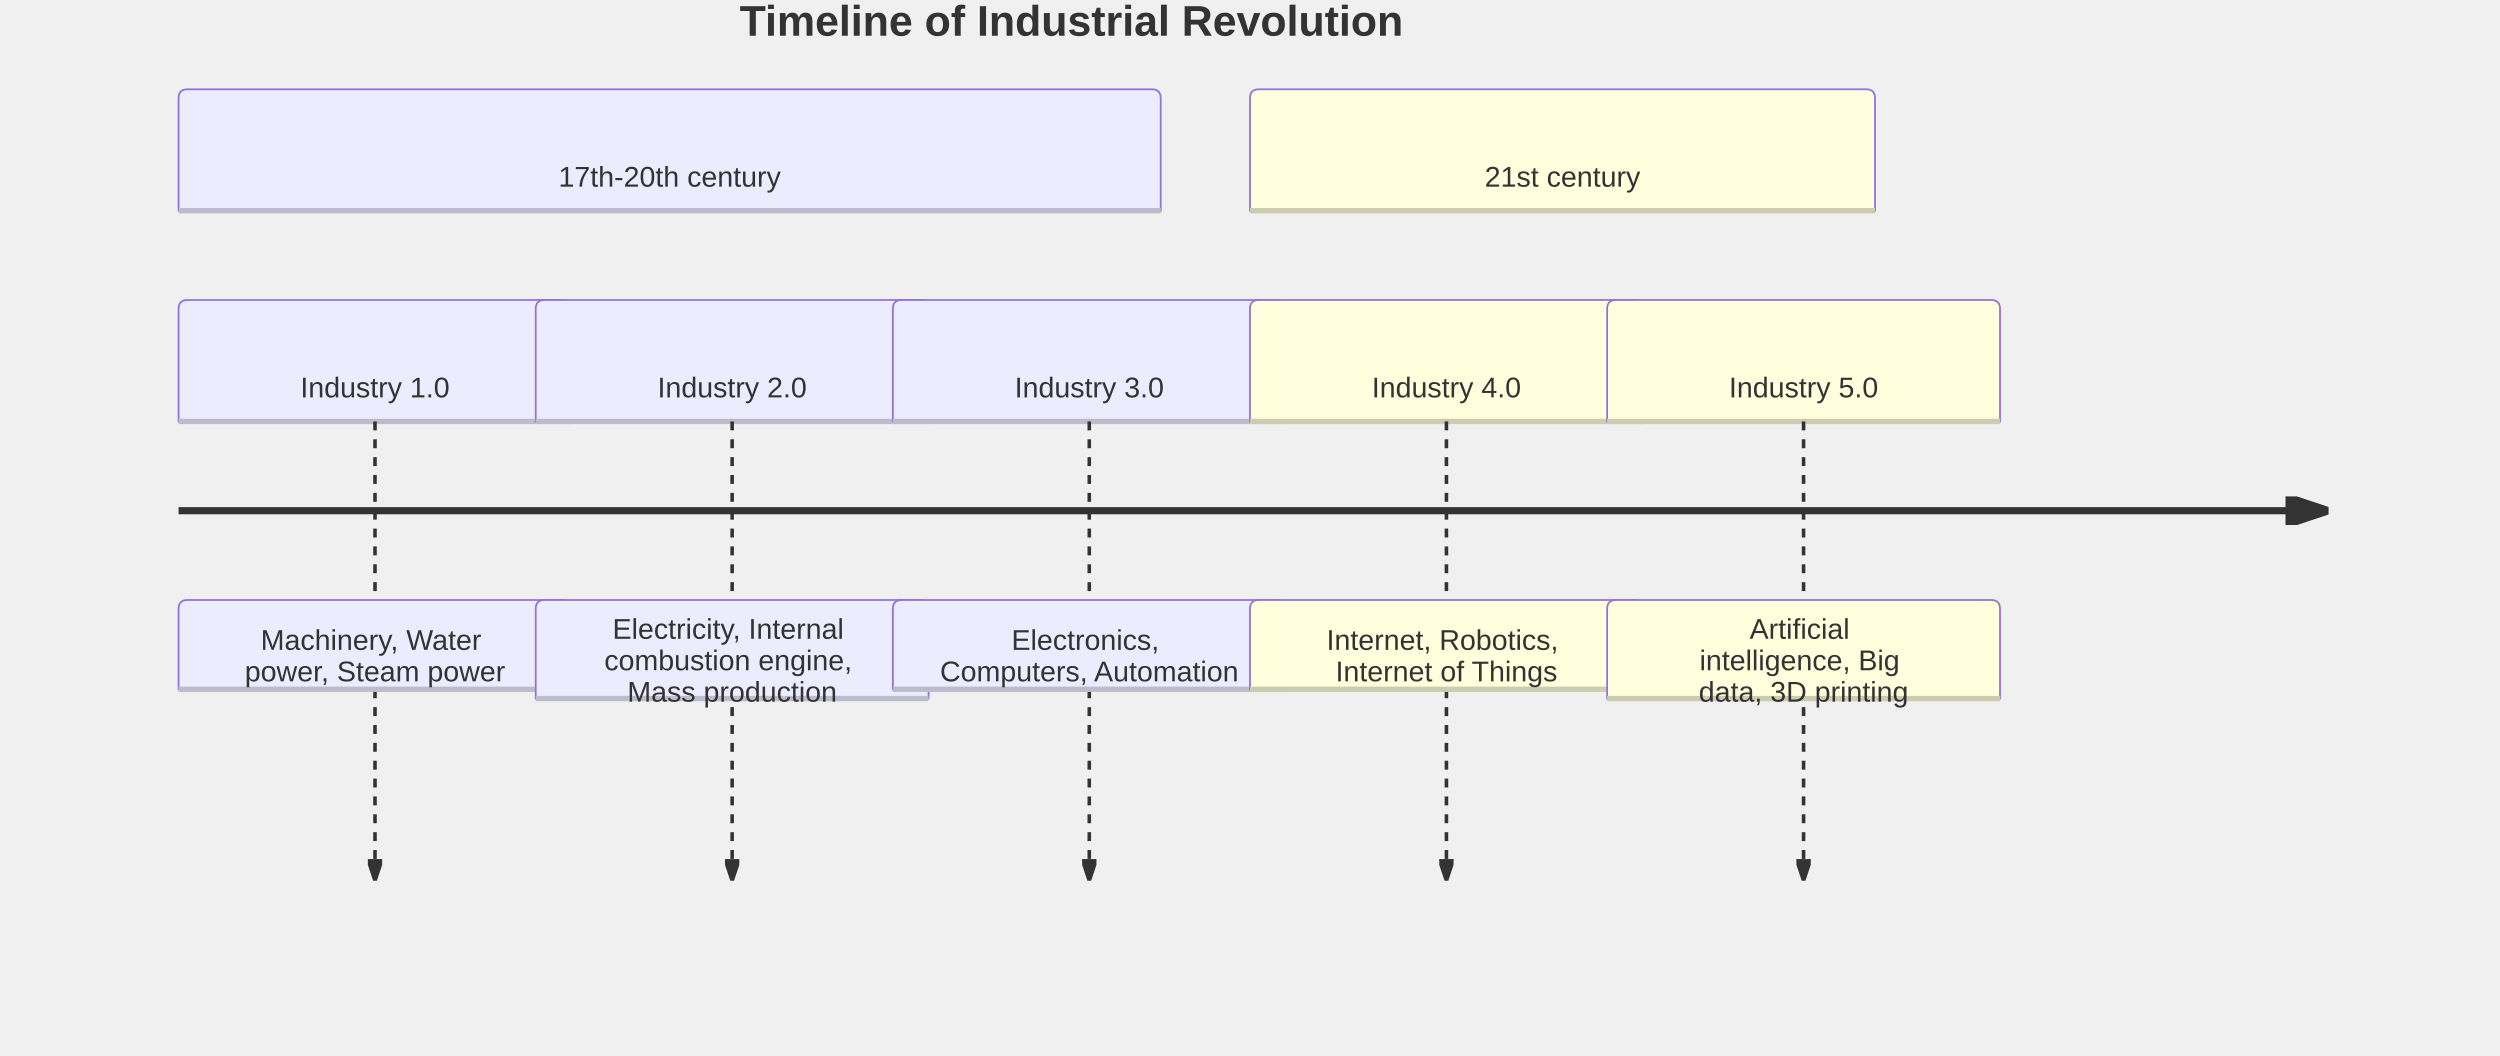
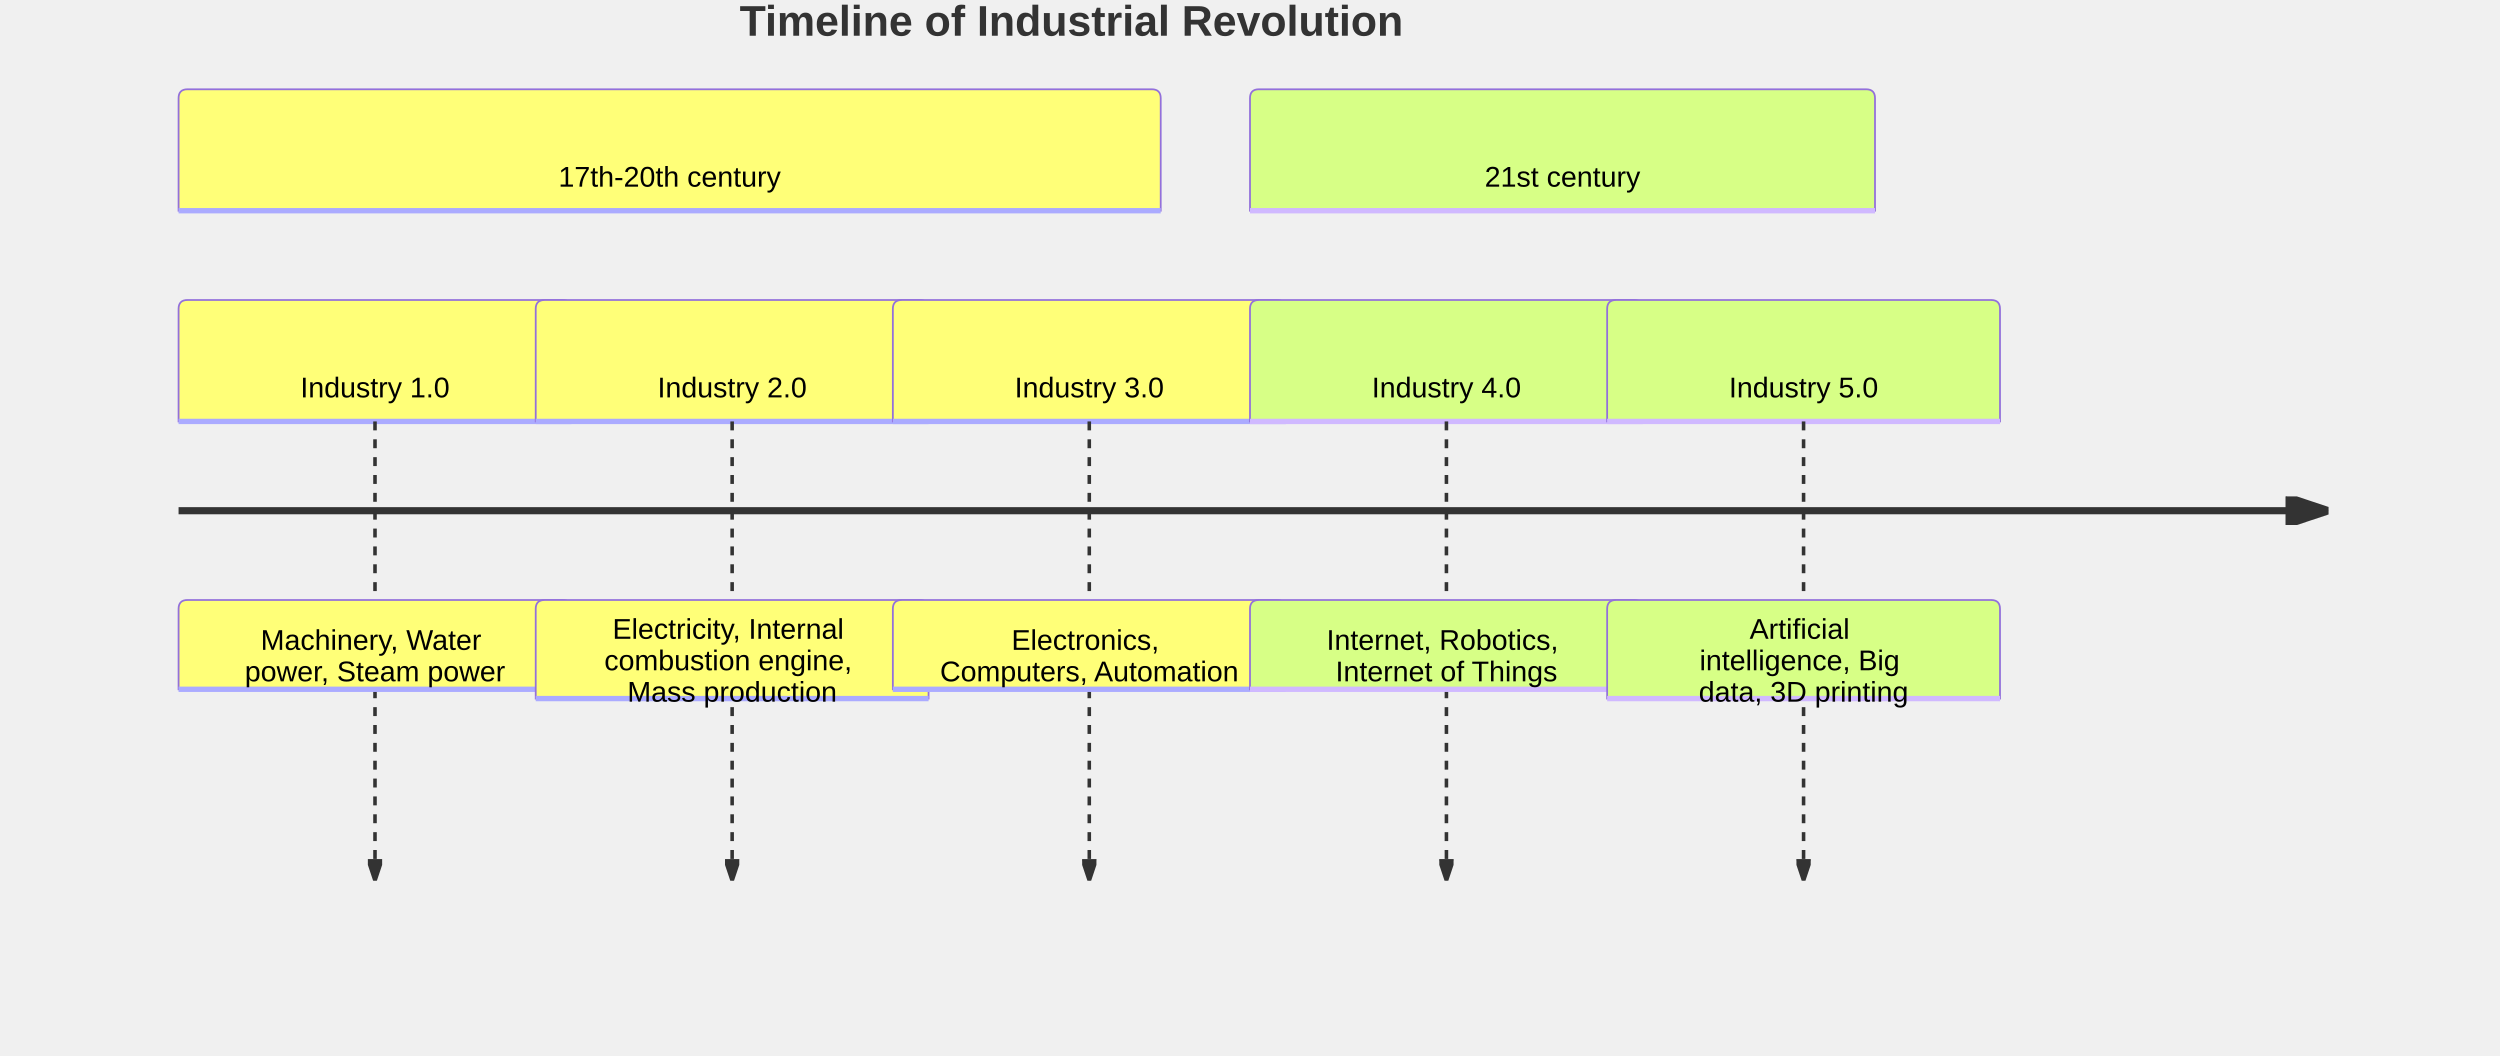
<svg xmlns="http://www.w3.org/2000/svg" width="1400" height="591.2" viewBox="0 0 1400 591.2" class="mermaid">
  <style>

.mermaid {
  font-family: trebuchet ms, verdana, arial, sans-serif;
  font-size: 16px;
}

.node rect,
.node polygon,
.node circle,
.node ellipse,
.node path {
  fill: #ECECFF;
  stroke: #9370DB;
  stroke-width: 1px;
}

.node line {
  stroke: #9370DB;
  stroke-width: 1px;
}

.node .label {
  fill: #333333;
}

.node text {
  fill: #333333;
  font-family: trebuchet ms, verdana, arial, sans-serif;
  font-size: 16px;
}

.edge-path {
  fill: none;
  stroke: #333333;
  stroke-width: 1px;
}

.edge-label {
  fill: #333333;
  font-family: trebuchet ms, verdana, arial, sans-serif;
}

.edge-label-bg {
  fill: rgba(232, 232, 232, 0.8);
}

.subgraph {
  fill: #ffffde;
  stroke: #aaaa33;
  stroke-width: 1px;
}

.subgraph-title {
  fill: #333333;
  font-weight: bold;
}

.cluster rect {
  fill: #ffffde;
  stroke: #aaaa33;
  stroke-width: 1px;
  rx: 5px;
  ry: 5px;
}

.cluster-label {
  fill: #333333;
  font-family: trebuchet ms, verdana, arial, sans-serif;
  font-size: 16px;
  font-weight: bold;
}

marker path {
  fill: #333333;
  stroke: #333333;
}


.titleText {
  text-anchor: middle;
  font-size: 24px;
  fill: #333333;
  font-family: trebuchet ms, verdana, arial, sans-serif;
}

.timeline-node {
  font-family: trebuchet ms, verdana, arial, sans-serif;
}

.timeline-node text {
  fill: #333333;
  font-size: 16px;
}

.lineWrapper line {
  stroke: #333333;
}

+ .section--1 {
+   fill: hsl(240, 100%, 76.27%);
+ }
+ 
+ .section--1 text {
+   fill: #ffffff;
+ }
+ 
+ .node-section--1 {
+   fill: hsl(240, 100%, 76.27%);
+   stroke: #9370DB;
+   stroke-width: 1px;
+ }
+ 
+ .node-line--1 {
+   stroke: hsl(60, 100%, 86.27%);
+   stroke-width: 3px;
+ }
+ 
.section-0 {
-   fill: #ECECFF;
+   fill: hsl(60, 100%, 73.53%);
}

.section-0 text {
-   fill: #333;
+   fill: black;
}

.node-section-0 {
-   fill: #ECECFF;
+   fill: hsl(60, 100%, 73.53%);
  stroke: #9370DB;
  stroke-width: 1px;
}

.node-line-0 {
-   stroke: #bcbccc;
+   stroke: hsl(240, 100%, 83.53%);
  stroke-width: 3px;
}

.section-1 {
-   fill: #ffffde;
+   fill: hsl(80, 100%, 76.27%);
}

.section-1 text {
-   fill: #333;
+   fill: black;
}

.node-section-1 {
-   fill: #ffffde;
+   fill: hsl(80, 100%, 76.27%);
  stroke: #9370DB;
  stroke-width: 1px;
}

.node-line-1 {
-   stroke: #ccccb1;
+   stroke: hsl(260, 100%, 86.27%);
  stroke-width: 3px;
}

.section-2 {
-   fill: #b9b9ff;
+   fill: hsl(270, 100%, 76.27%);
}

.section-2 text {
-   fill: #333;
+   fill: black;
}

.node-section-2 {
-   fill: #b9b9ff;
+   fill: hsl(270, 100%, 76.27%);
  stroke: #9370DB;
  stroke-width: 1px;
}

.node-line-2 {
-   stroke: #9494cc;
+   stroke: hsl(90, 100%, 86.27%);
  stroke-width: 3px;
}

.section-3 {
-   fill: #b5ff20;
+   fill: hsl(300, 100%, 76.27%);
}

.section-3 text {
-   fill: #333;
+   fill: black;
}

.node-section-3 {
-   fill: #b5ff20;
+   fill: hsl(300, 100%, 76.27%);
  stroke: #9370DB;
  stroke-width: 1px;
}

.node-line-3 {
-   stroke: #90cc19;
+   stroke: hsl(120, 100%, 86.27%);
  stroke-width: 3px;
}

.section-4 {
-   fill: #d4ffb2;
+   fill: hsl(330, 100%, 76.27%);
}

.section-4 text {
-   fill: #333;
+   fill: black;
}

.node-section-4 {
-   fill: #d4ffb2;
+   fill: hsl(330, 100%, 76.27%);
  stroke: #9370DB;
  stroke-width: 1px;
}

.node-line-4 {
-   stroke: #a9cc8e;
+   stroke: hsl(150, 100%, 86.27%);
  stroke-width: 3px;
}

.section-5 {
-   fill: #ffb3e6;
+   fill: hsl(0, 100%, 76.27%);
}

.section-5 text {
-   fill: #333;
+   fill: black;
}

.node-section-5 {
-   fill: #ffb3e6;
+   fill: hsl(0, 100%, 76.27%);
  stroke: #9370DB;
  stroke-width: 1px;
}

.node-line-5 {
-   stroke: #cc8fb8;
+   stroke: hsl(180, 100%, 86.27%);
  stroke-width: 3px;
}

.section-6 {
-   fill: #ffd700;
+   fill: hsl(30, 100%, 76.27%);
}

.section-6 text {
-   fill: #333;
+   fill: black;
}

.node-section-6 {
-   fill: #ffd700;
+   fill: hsl(30, 100%, 76.27%);
  stroke: #9370DB;
  stroke-width: 1px;
}

.node-line-6 {
-   stroke: #ccac00;
+   stroke: hsl(210, 100%, 86.27%);
  stroke-width: 3px;
}

.section-7 {
-   fill: #c4c4ff;
+   fill: hsl(90, 100%, 76.27%);
}

.section-7 text {
-   fill: #333;
+   fill: black;
}

.node-section-7 {
-   fill: #c4c4ff;
+   fill: hsl(90, 100%, 76.27%);
  stroke: #9370DB;
  stroke-width: 1px;
}

.node-line-7 {
-   stroke: #9c9ccc;
+   stroke: hsl(270, 100%, 86.27%);
  stroke-width: 3px;
}

.section-8 {
-   fill: #ffe6cc;
+   fill: hsl(150, 100%, 76.27%);
}

.section-8 text {
-   fill: #333;
+   fill: black;
}

.node-section-8 {
-   fill: #ffe6cc;
+   fill: hsl(150, 100%, 76.27%);
  stroke: #9370DB;
  stroke-width: 1px;
}

.node-line-8 {
-   stroke: #ccb8a3;
+   stroke: hsl(330, 100%, 86.27%);
  stroke-width: 3px;
}

.section-9 {
-   fill: #ccffcc;
+   fill: hsl(180, 100%, 76.27%);
}

.section-9 text {
-   fill: #333;
+   fill: black;
}

.node-section-9 {
-   fill: #ccffcc;
+   fill: hsl(180, 100%, 76.27%);
  stroke: #9370DB;
  stroke-width: 1px;
}

.node-line-9 {
-   stroke: #a3cca3;
+   stroke: hsl(0, 100%, 86.27%);
  stroke-width: 3px;
}

.section-10 {
-   fill: #ECECFF;
+   fill: hsl(210, 100%, 76.27%);
}

.section-10 text {
-   fill: #333;
+   fill: black;
}

.node-section-10 {
-   fill: #ECECFF;
+   fill: hsl(210, 100%, 76.27%);
  stroke: #9370DB;
  stroke-width: 1px;
}

.node-line-10 {
-   stroke: #bcbccc;
+   stroke: hsl(30, 100%, 86.27%);
  stroke-width: 3px;
}

.section-11 {
-   fill: #ffffde;
+   fill: hsl(240, 100%, 76.27%);
}

.section-11 text {
-   fill: #333;
+   fill: black;
}

.node-section-11 {
-   fill: #ffffde;
+   fill: hsl(240, 100%, 76.27%);
  stroke: #9370DB;
  stroke-width: 1px;
}

.node-line-11 {
-   stroke: #ccccb1;
+   stroke: hsl(60, 100%, 86.27%);
  stroke-width: 3px;
}

  </style>
  <g class="root">
    <g class="clusters">

    </g>
    <g class="edgePaths">

    </g>
    <g class="edgeLabels">

    </g>
    <g class="nodes">

    </g>
    <defs>
      <marker id="arrowhead" refX="5" refY="2" markerWidth="6" markerHeight="4" orient="auto">
        <path d="M 0,0 V 4 L6,2 Z" />
      </marker>
    </defs>
-     <text x="600" y="20" class="titleText" font-size="4ex" text-anchor="middle" font-weight="bold">Timeline of Industrial Revolution</text>
+     <text x="600" y="20" class="titleText" font-weight="bold" font-size="4ex" text-anchor="middle">Timeline of Industrial Revolution</text>
    <g class="timeline-node section-0" transform="translate(100, 50)">
      <path d="M0 63 v-58 q0,-5 5,-5 h540 q5,0 5,5 v63 H0 Z" class="node-bkg node-section-0" />
      <line x1="0" y1="68" x2="550" y2="68" class="node-line-0" />
-       <text x="275" y="34" dominant-baseline="middle" alignment-baseline="middle" dy="1em" text-anchor="middle">17th-20th century</text>
+       <text x="275" y="34" alignment-baseline="middle" dy="1em" dominant-baseline="middle" text-anchor="middle">17th-20th century</text>
    </g>
    <g class="taskWrapper timeline-node section-0" transform="translate(100, 168)">
      <path d="M0 63 v-58 q0,-5 5,-5 h210 q5,0 5,5 v63 H0 Z" class="node-bkg node-section-0" />
      <line x1="0" y1="68" x2="220" y2="68" class="node-line-0" />
-       <text x="110" y="34" text-anchor="middle" dominant-baseline="middle" alignment-baseline="middle" dy="1em">Industry 1.0</text>
-     </g>
-     <g class="lineWrapper">
-       <line x1="210" y1="236" x2="210" y2="491.2" marker-end="url(#arrowhead)" stroke-dasharray="5,5" stroke="black" stroke-width="2" />
+       <text x="110" y="34" dy="1em" alignment-baseline="middle" text-anchor="middle" dominant-baseline="middle">Industry 1.0</text>
+     </g>
+     <g class="lineWrapper">
+       <line x1="210" y1="236" x2="210" y2="491.2" stroke-dasharray="5,5" stroke="black" marker-end="url(#arrowhead)" stroke-width="2" />
    </g>
    <g class="eventWrapper timeline-node section-0" transform="translate(100, 336)">
      <path d="M0 45 v-40 q0,-5 5,-5 h210 q5,0 5,5 v45 H0 Z" class="node-bkg node-section-0" />
      <line x1="0" y1="50" x2="220" y2="50" class="node-line-0" />
      <g>
        <text x="110" y="7.4" text-anchor="middle" dominant-baseline="middle" alignment-baseline="middle" dy="1em">
          <tspan x="110" dy="0em">Machinery, Water</tspan>
          <tspan x="110" dy="1.1em">power, Steam power</tspan>
        </text>
      </g>
    </g>
    <g class="taskWrapper timeline-node section-0" transform="translate(300, 168)">
      <path d="M0 63 v-58 q0,-5 5,-5 h210 q5,0 5,5 v63 H0 Z" class="node-bkg node-section-0" />
      <line x1="0" y1="68" x2="220" y2="68" class="node-line-0" />
-       <text x="110" y="34" alignment-baseline="middle" dominant-baseline="middle" text-anchor="middle" dy="1em">Industry 2.0</text>
-     </g>
-     <g class="lineWrapper">
-       <line x1="410" y1="236" x2="410" y2="491.2" stroke-width="2" marker-end="url(#arrowhead)" stroke-dasharray="5,5" stroke="black" />
+       <text x="110" y="34" alignment-baseline="middle" text-anchor="middle" dominant-baseline="middle" dy="1em">Industry 2.0</text>
+     </g>
+     <g class="lineWrapper">
+       <line x1="410" y1="236" x2="410" y2="491.2" marker-end="url(#arrowhead)" stroke="black" stroke-width="2" stroke-dasharray="5,5" />
    </g>
    <g class="eventWrapper timeline-node section-0" transform="translate(300, 336)">
      <path d="M0 50.2 v-45.2 q0,-5 5,-5 h210 q5,0 5,5 v50.2 H0 Z" class="node-bkg node-section-0" />
      <line x1="0" y1="55.2" x2="220" y2="55.2" class="node-line-0" />
      <g>
        <text x="110" y="1.2" text-anchor="middle" dominant-baseline="middle" alignment-baseline="middle" dy="1em">
          <tspan x="110" dy="0em">Electricity, Internal</tspan>
          <tspan x="110" dy="1.1em">combustion engine,</tspan>
          <tspan x="110" dy="1.1em">Mass production</tspan>
        </text>
      </g>
    </g>
    <g class="taskWrapper timeline-node section-0" transform="translate(500, 168)">
      <path d="M0 63 v-58 q0,-5 5,-5 h210 q5,0 5,5 v63 H0 Z" class="node-bkg node-section-0" />
      <line x1="0" y1="68" x2="220" y2="68" class="node-line-0" />
-       <text x="110" y="34" dominant-baseline="middle" alignment-baseline="middle" text-anchor="middle" dy="1em">Industry 3.0</text>
-     </g>
-     <g class="lineWrapper">
-       <line x1="610" y1="236" x2="610" y2="491.2" stroke-width="2" stroke-dasharray="5,5" marker-end="url(#arrowhead)" stroke="black" />
+       <text x="110" y="34" dy="1em" alignment-baseline="middle" dominant-baseline="middle" text-anchor="middle">Industry 3.0</text>
+     </g>
+     <g class="lineWrapper">
+       <line x1="610" y1="236" x2="610" y2="491.2" stroke="black" stroke-dasharray="5,5" marker-end="url(#arrowhead)" stroke-width="2" />
    </g>
    <g class="eventWrapper timeline-node section-0" transform="translate(500, 336)">
      <path d="M0 45 v-40 q0,-5 5,-5 h210 q5,0 5,5 v45 H0 Z" class="node-bkg node-section-0" />
      <line x1="0" y1="50" x2="220" y2="50" class="node-line-0" />
      <g>
        <text x="110" y="7.4" text-anchor="middle" dominant-baseline="middle" alignment-baseline="middle" dy="1em">
          <tspan x="110" dy="0em">Electronics,</tspan>
          <tspan x="110" dy="1.1em">Computers, Automation</tspan>
        </text>
      </g>
    </g>
    <g class="timeline-node section-1" transform="translate(700, 50)">
      <path d="M0 63 v-58 q0,-5 5,-5 h340 q5,0 5,5 v63 H0 Z" class="node-bkg node-section-1" />
      <line x1="0" y1="68" x2="350" y2="68" class="node-line-1" />
-       <text x="175" y="34" dominant-baseline="middle" dy="1em" alignment-baseline="middle" text-anchor="middle">21st century</text>
+       <text x="175" y="34" dy="1em" text-anchor="middle" dominant-baseline="middle" alignment-baseline="middle">21st century</text>
    </g>
    <g class="taskWrapper timeline-node section-1" transform="translate(700, 168)">
      <path d="M0 63 v-58 q0,-5 5,-5 h210 q5,0 5,5 v63 H0 Z" class="node-bkg node-section-1" />
      <line x1="0" y1="68" x2="220" y2="68" class="node-line-1" />
-       <text x="110" y="34" text-anchor="middle" dy="1em" alignment-baseline="middle" dominant-baseline="middle">Industry 4.0</text>
+       <text x="110" y="34" alignment-baseline="middle" dominant-baseline="middle" text-anchor="middle" dy="1em">Industry 4.0</text>
    </g>
    <g class="lineWrapper">
      <line x1="810" y1="236" x2="810" y2="491.2" stroke-width="2" stroke="black" stroke-dasharray="5,5" marker-end="url(#arrowhead)" />
    </g>
    <g class="eventWrapper timeline-node section-1" transform="translate(700, 336)">
      <path d="M0 45 v-40 q0,-5 5,-5 h210 q5,0 5,5 v45 H0 Z" class="node-bkg node-section-1" />
      <line x1="0" y1="50" x2="220" y2="50" class="node-line-1" />
      <g>
        <text x="110" y="7.4" text-anchor="middle" dominant-baseline="middle" alignment-baseline="middle" dy="1em">
          <tspan x="110" dy="0em">Internet, Robotics,</tspan>
          <tspan x="110" dy="1.1em">Internet of Things</tspan>
        </text>
      </g>
    </g>
    <g class="taskWrapper timeline-node section-1" transform="translate(900, 168)">
      <path d="M0 63 v-58 q0,-5 5,-5 h210 q5,0 5,5 v63 H0 Z" class="node-bkg node-section-1" />
      <line x1="0" y1="68" x2="220" y2="68" class="node-line-1" />
-       <text x="110" y="34" dy="1em" alignment-baseline="middle" text-anchor="middle" dominant-baseline="middle">Industry 5.0</text>
+       <text x="110" y="34" dominant-baseline="middle" alignment-baseline="middle" dy="1em" text-anchor="middle">Industry 5.0</text>
    </g>
    <g class="lineWrapper">
      <line x1="1010" y1="236" x2="1010" y2="491.2" stroke-width="2" stroke="black" stroke-dasharray="5,5" marker-end="url(#arrowhead)" />
    </g>
    <g class="eventWrapper timeline-node section-1" transform="translate(900, 336)">
      <path d="M0 50.2 v-45.2 q0,-5 5,-5 h210 q5,0 5,5 v50.2 H0 Z" class="node-bkg node-section-1" />
      <line x1="0" y1="55.2" x2="220" y2="55.2" class="node-line-1" />
      <g>
        <text x="110" y="1.2" text-anchor="middle" dominant-baseline="middle" alignment-baseline="middle" dy="1em">
          <tspan x="110" dy="0em">Artificial</tspan>
          <tspan x="110" dy="1.1em">intelligence, Big</tspan>
          <tspan x="110" dy="1.1em">data, 3D printing</tspan>
        </text>
      </g>
    </g>
    <g class="lineWrapper">
-       <line x1="100" y1="286" x2="1300" y2="286" stroke-width="4" marker-end="url(#arrowhead)" stroke="black" />
+       <line x1="100" y1="286" x2="1300" y2="286" stroke="black" stroke-width="4" marker-end="url(#arrowhead)" />
    </g>
  </g>
</svg>
